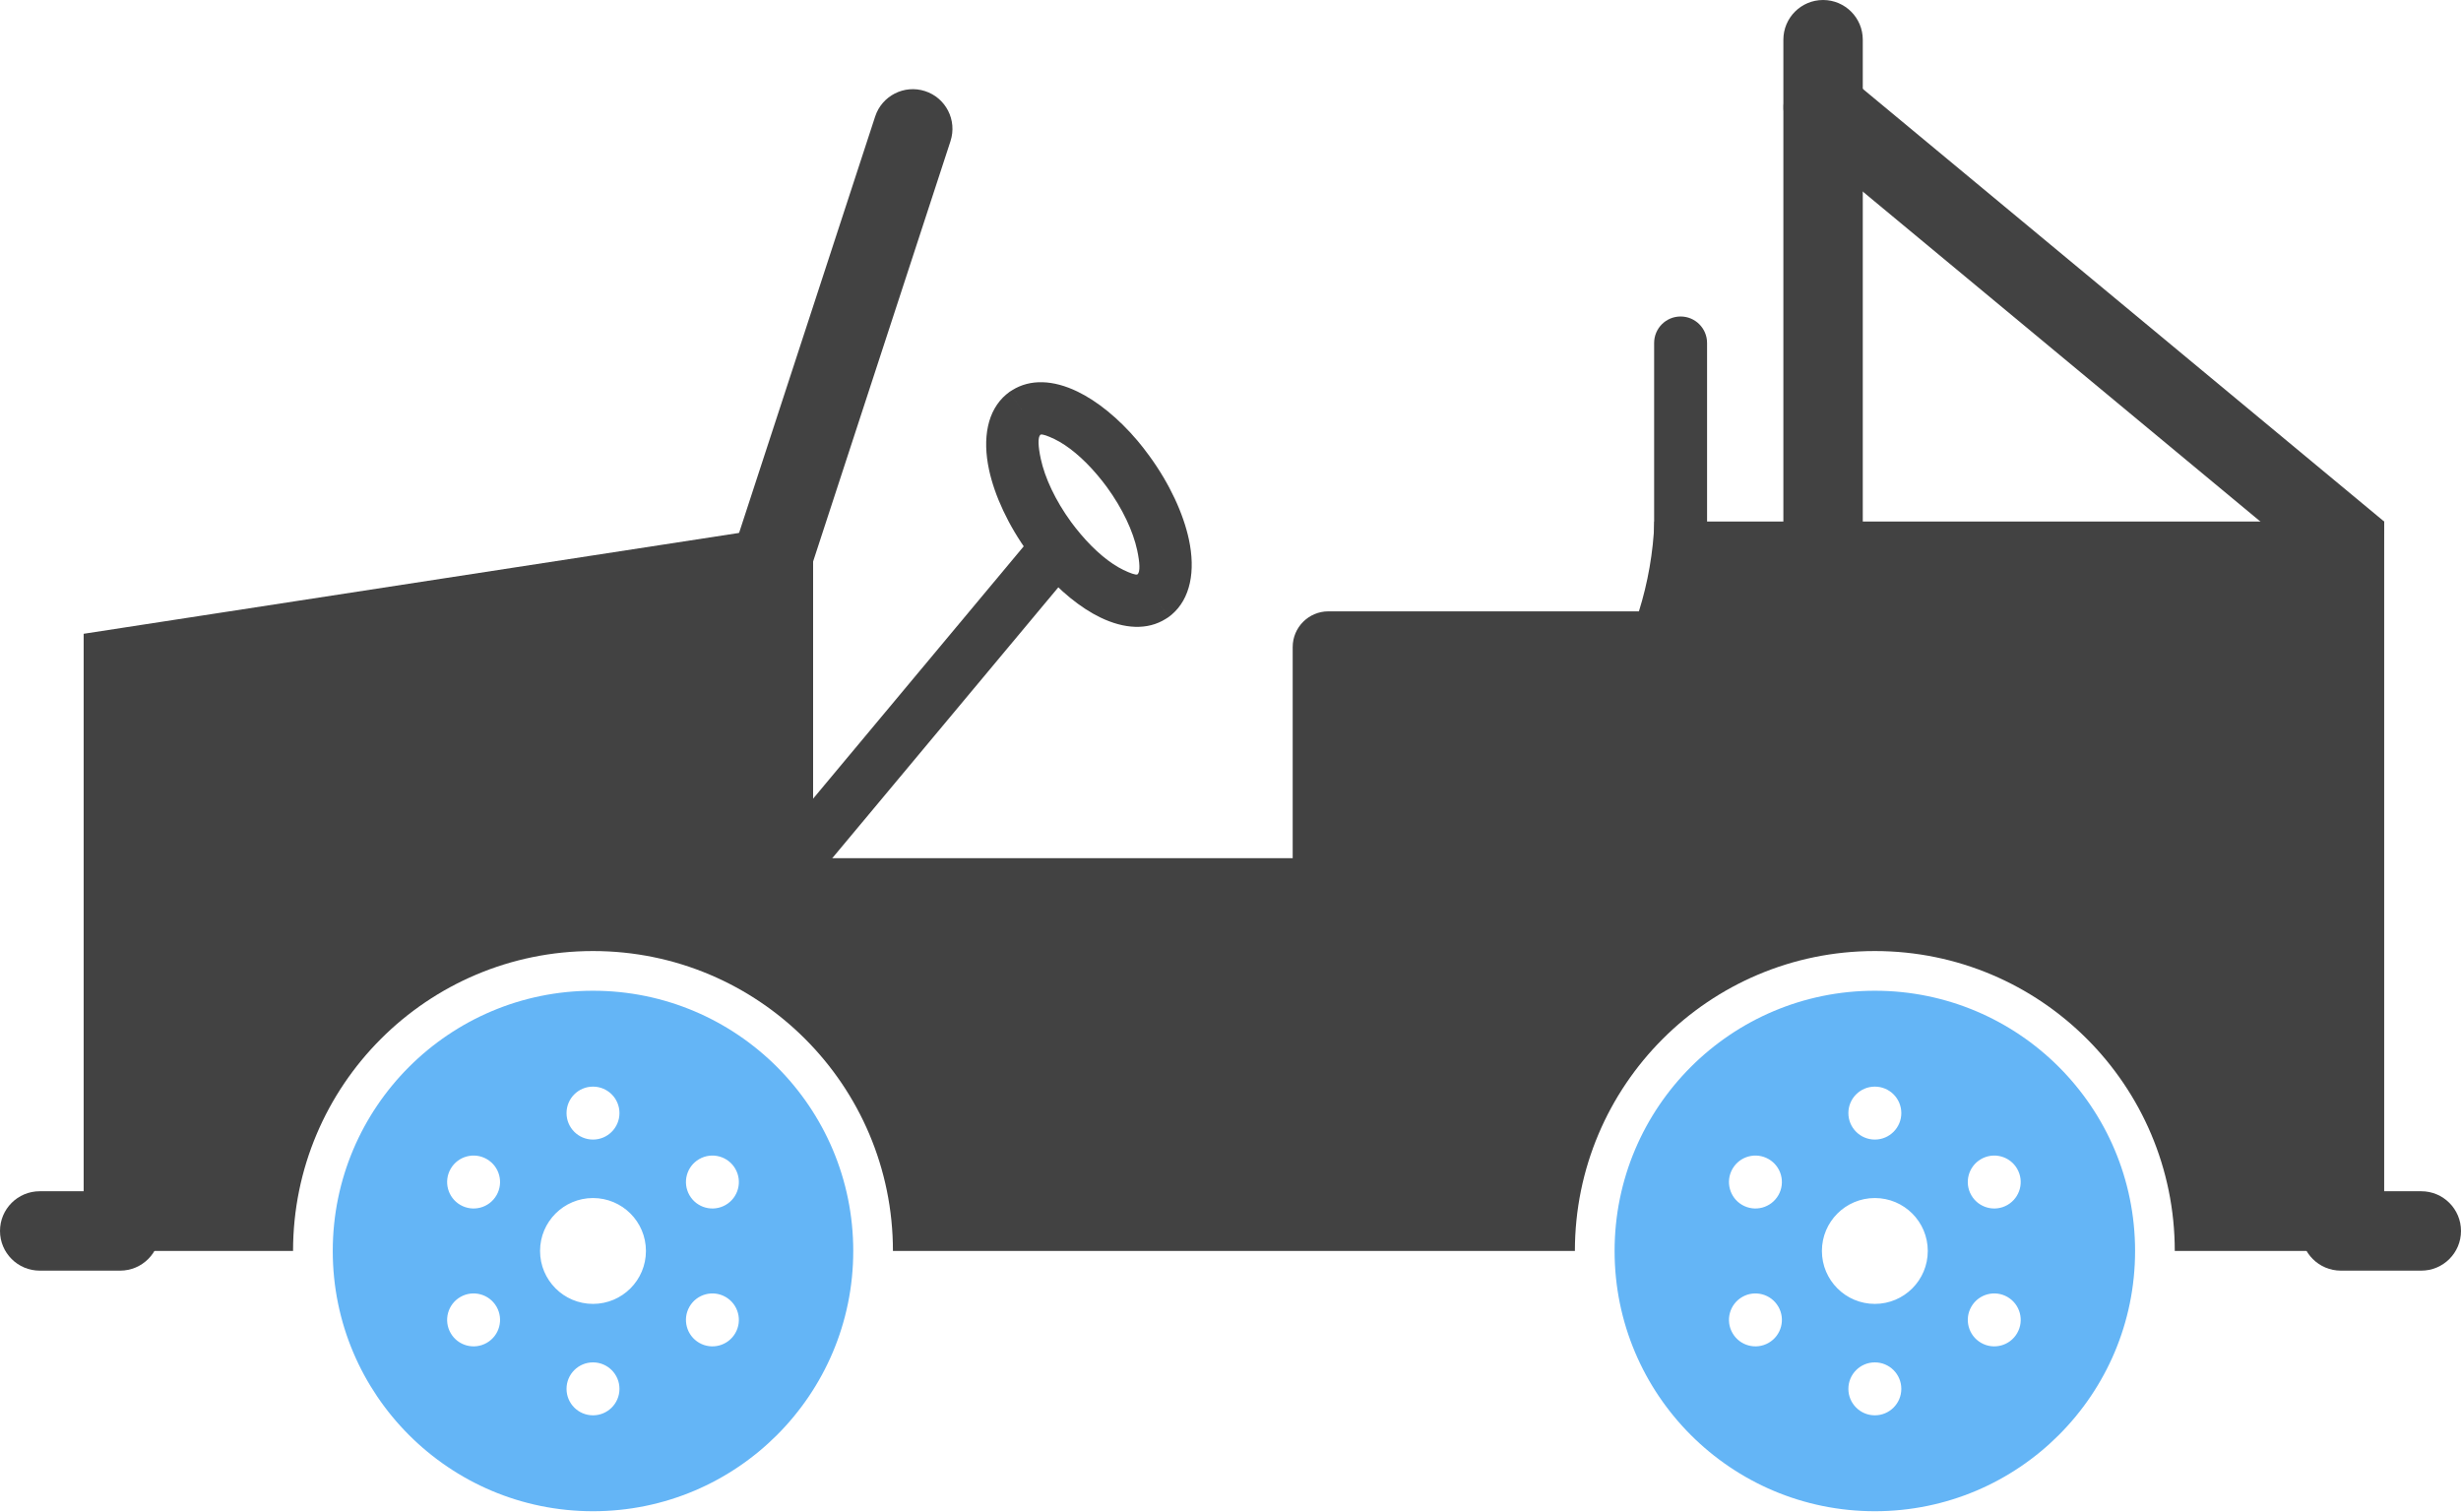
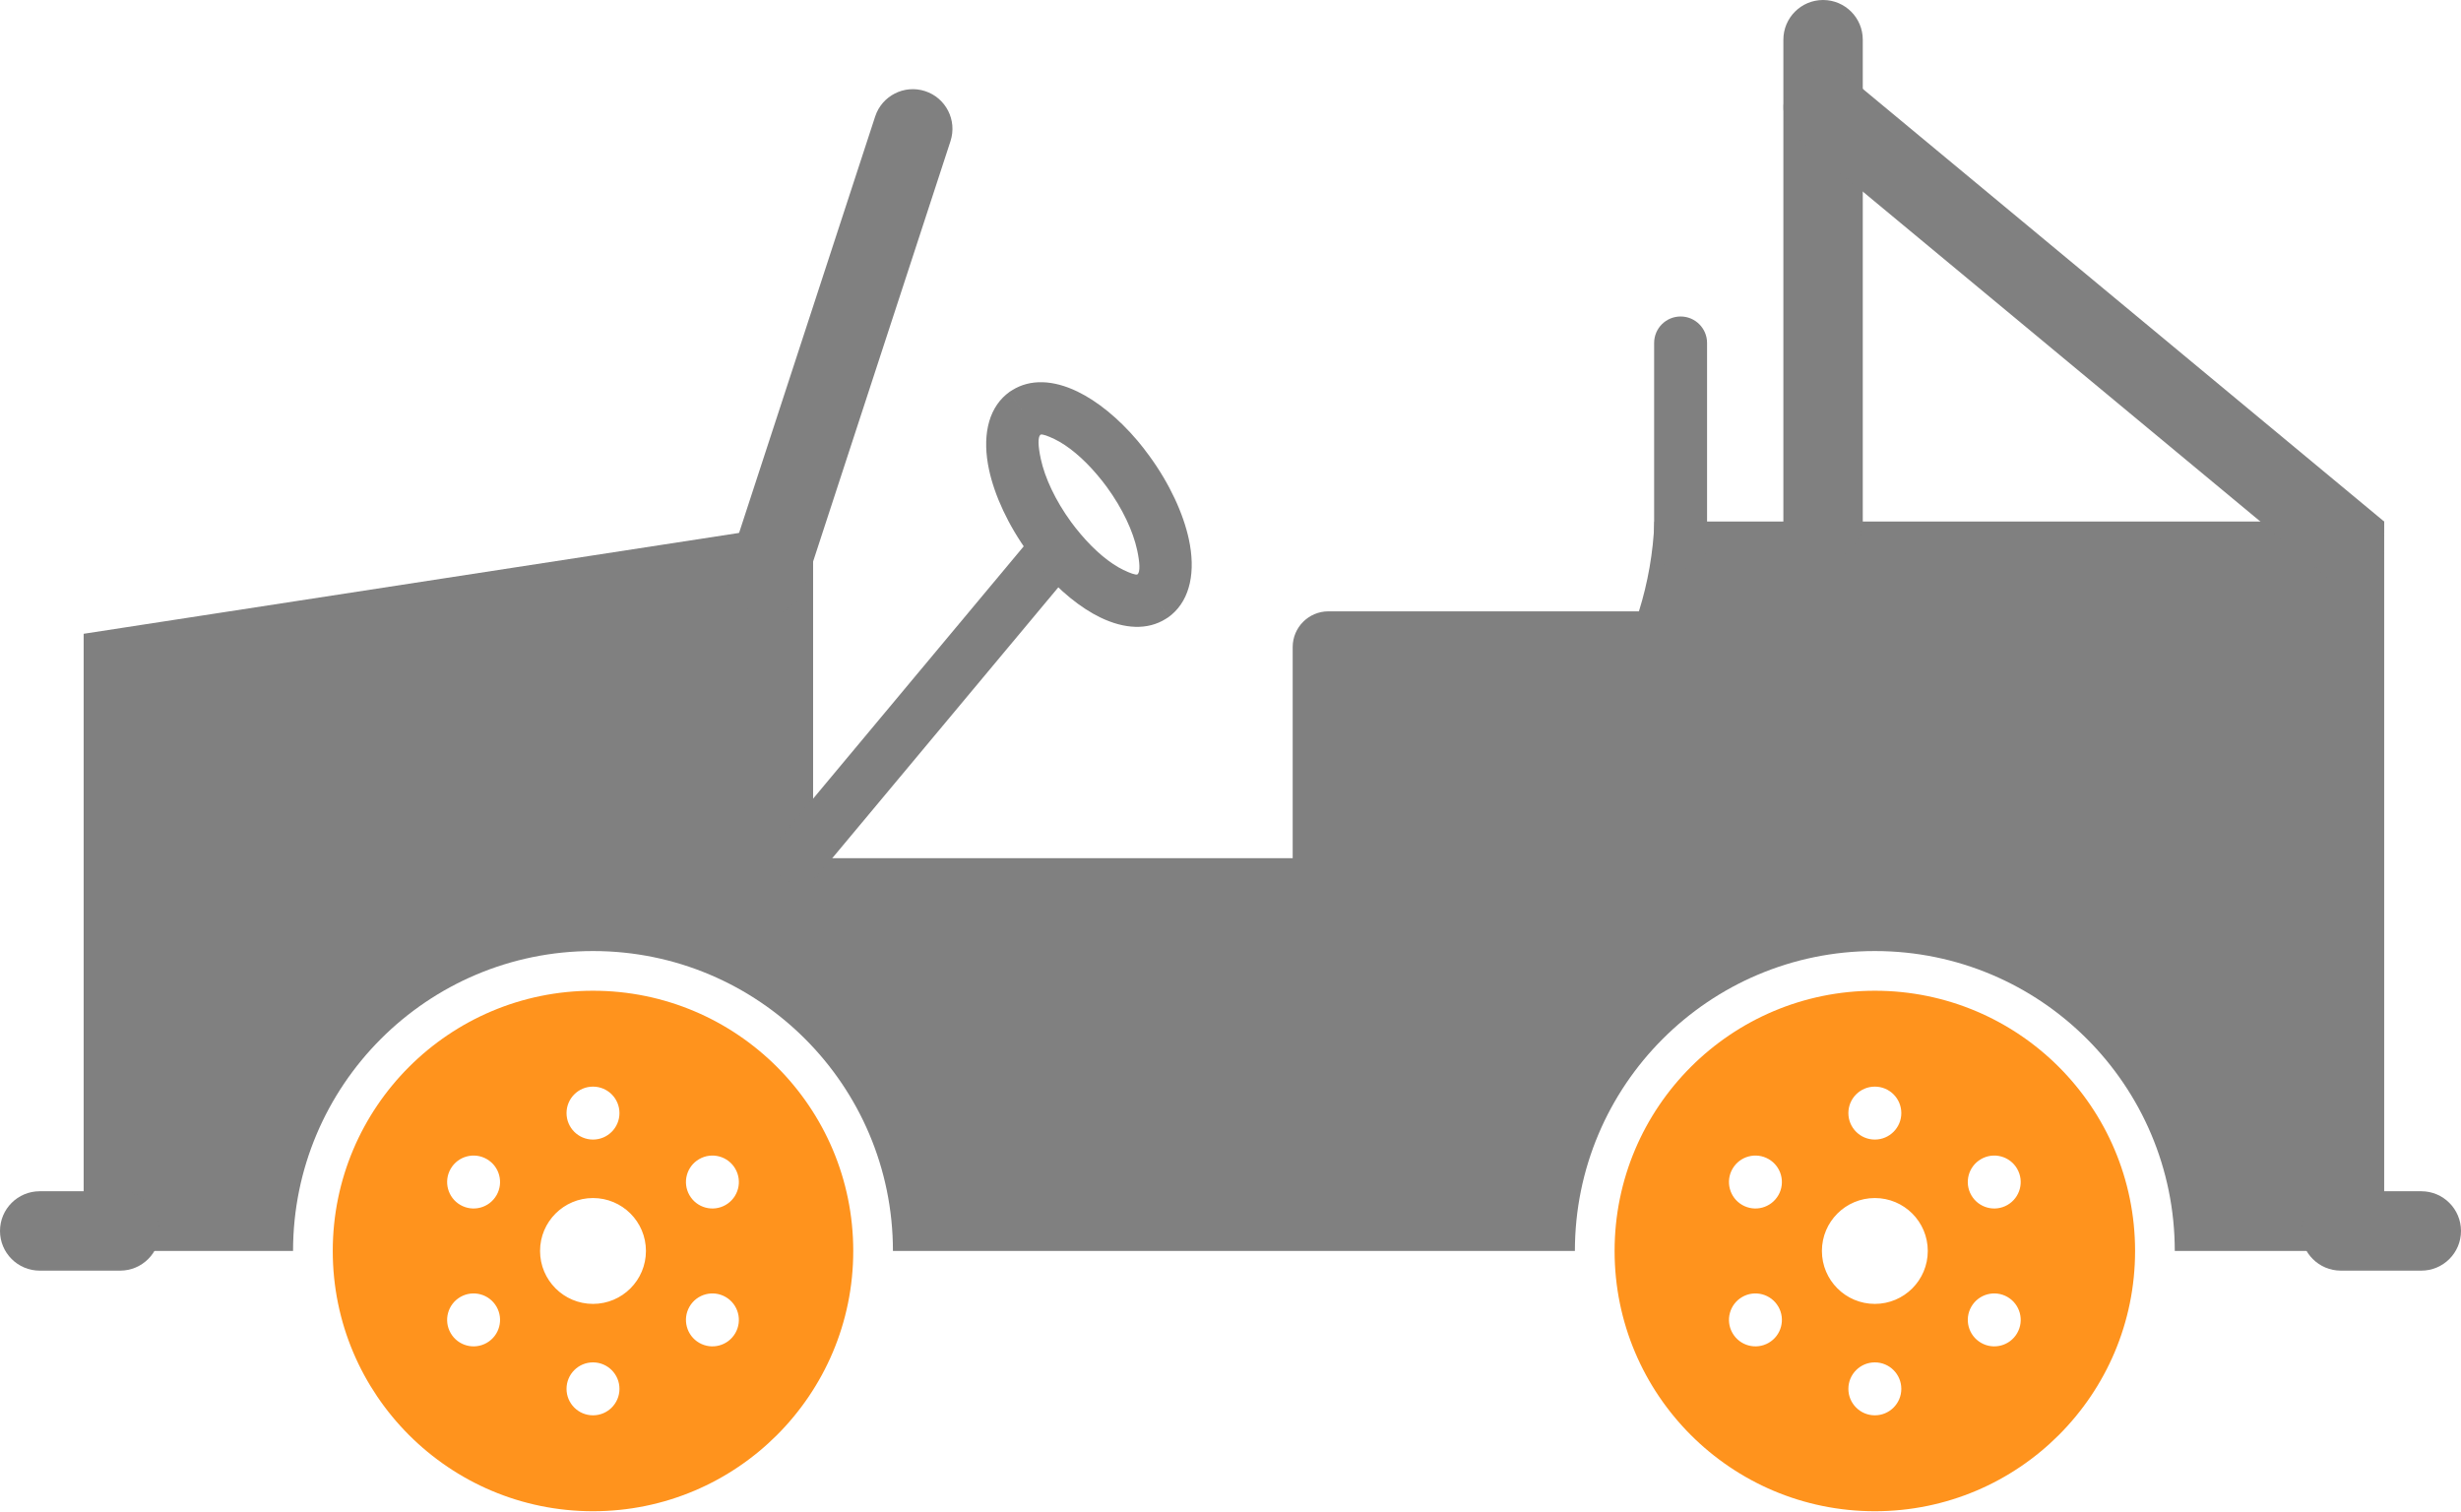
<svg xmlns="http://www.w3.org/2000/svg" id="Layer_2" data-name="Layer 2" viewBox="0 0 179.82 110.424">
  <g id="Color">
-     <path d="M43.329,72.393c10.502,0,19.016,8.514,19.016,19.015s-8.514,19.017-19.016,19.017-19.015-8.514-19.015-19.017,8.514-19.015,19.015-19.015h0ZM43.329,87.54c-2.136,0-3.868,1.731-3.868,3.867s1.731,3.868,3.868,3.868,3.868-1.731,3.868-3.868-1.731-3.867-3.868-3.867h0ZM43.329,79.399c-1.068,0-1.934.865-1.934,1.934s.866,1.934,1.934,1.934,1.934-.865,1.934-1.934-.866-1.934-1.934-1.934h0ZM43.329,99.549c-1.068,0-1.934.865-1.934,1.934s.866,1.934,1.934,1.934,1.934-.865,1.934-1.934-.866-1.934-1.934-1.934h0ZM53.728,85.403c-.534-.925-1.716-1.241-2.641-.707-.925.533-1.241,1.716-.707,2.641.534.925,1.716,1.242,2.641.708.925-.534,1.241-1.717.707-2.642h0ZM36.279,95.478c-.534-.925-1.717-1.242-2.641-.708-.925.534-1.242,1.717-.708,2.641.534.926,1.716,1.242,2.641.708.925-.533,1.242-1.716.708-2.641h0ZM53.728,97.411c.534-.924.217-2.106-.707-2.641-.925-.534-2.107-.217-2.641.708-.534.925-.217,2.107.707,2.641.925.534,2.107.218,2.641-.708h0ZM36.279,87.337c.534-.925.217-2.107-.708-2.641-.925-.534-2.107-.218-2.641.707-.534.925-.217,2.107.708,2.642.924.534,2.107.217,2.641-.708Z" fill="#64b5f6" fill-rule="evenodd" />
-     <path d="M136.991,72.393c10.502,0,19.015,8.514,19.015,19.015s-8.513,19.017-19.015,19.017-19.016-8.514-19.016-19.017,8.514-19.015,19.016-19.015h0ZM136.991,87.54c-2.136,0-3.868,1.731-3.868,3.867s1.731,3.868,3.868,3.868,3.868-1.731,3.868-3.868-1.732-3.867-3.868-3.867h0ZM136.991,79.399c-1.068,0-1.934.865-1.934,1.934s.866,1.934,1.934,1.934,1.934-.865,1.934-1.934-.866-1.934-1.934-1.934h0ZM136.991,99.549c-1.068,0-1.934.865-1.934,1.934s.866,1.934,1.934,1.934,1.934-.865,1.934-1.934-.866-1.934-1.934-1.934h0ZM147.39,85.403c-.534-.925-1.716-1.241-2.641-.707-.925.533-1.242,1.716-.708,2.641.534.925,1.716,1.242,2.641.708.925-.534,1.242-1.717.707-2.642h0ZM129.94,95.478c-.534-.925-1.716-1.242-2.641-.708-.925.534-1.242,1.717-.707,2.641.534.926,1.716,1.242,2.641.708.925-.533,1.241-1.716.708-2.641h0ZM147.39,97.411c.534-.924.217-2.106-.707-2.641-.925-.534-2.107-.217-2.641.708-.534.925-.217,2.107.708,2.641.924.534,2.107.218,2.641-.708h0ZM129.94,87.337c.534-.925.217-2.107-.708-2.641-.925-.534-2.107-.218-2.641.707-.534.925-.217,2.107.707,2.642.925.534,2.107.217,2.641-.708Z" fill="#64b5f6" fill-rule="evenodd" />
+     <path d="M43.329,72.393c10.502,0,19.016,8.514,19.016,19.015s-8.514,19.017-19.016,19.017-19.015-8.514-19.015-19.017,8.514-19.015,19.015-19.015h0ZM43.329,87.54c-2.136,0-3.868,1.731-3.868,3.867s1.731,3.868,3.868,3.868,3.868-1.731,3.868-3.868-1.731-3.867-3.868-3.867h0ZM43.329,79.399c-1.068,0-1.934.865-1.934,1.934s.866,1.934,1.934,1.934,1.934-.865,1.934-1.934-.866-1.934-1.934-1.934h0ZM43.329,99.549c-1.068,0-1.934.865-1.934,1.934s.866,1.934,1.934,1.934,1.934-.865,1.934-1.934-.866-1.934-1.934-1.934h0ZM53.728,85.403c-.534-.925-1.716-1.241-2.641-.707-.925.533-1.241,1.716-.707,2.641.534.925,1.716,1.242,2.641.708.925-.534,1.241-1.717.707-2.642h0ZM36.279,95.478c-.534-.925-1.717-1.242-2.641-.708-.925.534-1.242,1.717-.708,2.641.534.926,1.716,1.242,2.641.708.925-.533,1.242-1.716.708-2.641h0ZM53.728,97.411c.534-.924.217-2.106-.707-2.641-.925-.534-2.107-.217-2.641.708-.534.925-.217,2.107.707,2.641.925.534,2.107.218,2.641-.708h0ZM36.279,87.337c.534-.925.217-2.107-.708-2.641-.925-.534-2.107-.218-2.641.707-.534.925-.217,2.107.708,2.642.924.534,2.107.217,2.641-.708Z" fill="#FF931D" fill-rule="evenodd" />
+     <path d="M136.991,72.393c10.502,0,19.015,8.514,19.015,19.015s-8.513,19.017-19.015,19.017-19.016-8.514-19.016-19.017,8.514-19.015,19.016-19.015h0ZM136.991,87.54c-2.136,0-3.868,1.731-3.868,3.867s1.731,3.868,3.868,3.868,3.868-1.731,3.868-3.868-1.732-3.867-3.868-3.867h0ZM136.991,79.399c-1.068,0-1.934.865-1.934,1.934s.866,1.934,1.934,1.934,1.934-.865,1.934-1.934-.866-1.934-1.934-1.934h0ZM136.991,99.549c-1.068,0-1.934.865-1.934,1.934s.866,1.934,1.934,1.934,1.934-.865,1.934-1.934-.866-1.934-1.934-1.934h0ZM147.39,85.403c-.534-.925-1.716-1.241-2.641-.707-.925.533-1.242,1.716-.708,2.641.534.925,1.716,1.242,2.641.708.925-.534,1.242-1.717.707-2.642h0ZM129.94,95.478c-.534-.925-1.716-1.242-2.641-.708-.925.534-1.242,1.717-.707,2.641.534.926,1.716,1.242,2.641.708.925-.533,1.241-1.716.708-2.641h0ZM147.39,97.411c.534-.924.217-2.106-.707-2.641-.925-.534-2.107-.217-2.641.708-.534.925-.217,2.107.708,2.641.924.534,2.107.218,2.641-.708h0ZM129.94,87.337c.534-.925.217-2.107-.708-2.641-.925-.534-2.107-.218-2.641.707-.534.925-.217,2.107.707,2.642.925.534,2.107.217,2.641-.708Z" fill="#FF931D" fill-rule="evenodd" />
  </g>
  <g id="Grey">
-     <path d="M174.207,91.407v-53.298h-53.32c-.091,2.274-.483,4.475-1.135,6.562h-22.688c-1.441,0-2.61,1.168-2.61,2.61v15.427h-35.042v-24.6L6.113,46.31v45.098h15.3c0-12.103,9.813-21.916,21.916-21.916s21.916,9.813,21.916,21.916h49.829c0-12.103,9.813-21.916,21.916-21.916s21.916,9.813,21.916,21.916h15.3Z" fill="#424242" fill-rule="evenodd" />
-     <path d="M69.452,10.306c.494-1.521-.338-3.154-1.858-3.648-1.521-.494-3.154.338-3.649,1.858l-10.654,32.602c-.495,1.52.337,3.154,1.858,3.649,1.521.494,3.154-.338,3.649-1.858l10.655-32.603Z" fill="#424242" />
-     <path d="M124.732,25.06c0-1.067-.866-1.934-1.934-1.934s-1.934.866-1.934,1.934v14.623c0,1.067.866,1.934,1.934,1.934s1.934-.866,1.934-1.934v-14.623Z" fill="#424242" />
-     <path d="M136.109,2.901c0-1.603-1.299-2.901-2.901-2.901s-2.901,1.299-2.901,2.901v35.208c0,1.602,1.299,2.901,2.901,2.901s2.901-1.299,2.901-2.901V2.901Z" fill="#424242" />
-     <path d="M134.931,5.516c-1.283-.95-3.094-.682-4.045.601-.951,1.283-.682,3.095.601,4.046,13.092,10.864,26.184,21.728,39.276,32.594l3.322.087.123-4.733-.437-.363L134.931,5.516Z" fill="#424242" />
-     <path d="M8.779,92.845c1.602,0,2.901-1.299,2.901-2.9s-1.299-2.901-2.901-2.901H2.901c-1.602,0-2.901,1.299-2.901,2.901s1.299,2.9,2.901,2.9h5.878Z" fill="#424242" />
-     <path d="M56.86,61.416c-.684.818-.576,2.035.242,2.72.817.684,2.035.575,2.719-.242l18.887-22.631c.684-.817-.085-1.436-.903-2.121-.818-.684-1.374-1.174-2.058-.356l-18.888,22.631Z" fill="#424242" />
-     <path d="M73.53,28.819c.066-.057.135-.11.204-.161l1.141,1.556-1.143-1.561c.073-.053.148-.1.226-.142,1.327-.835,3.016-.748,4.771.101,1.438.694,2.993,1.942,4.393,3.599.267.316.555.685.861,1.105,1.489,2.042,2.482,4.22,2.884,6.09.499,2.322.119,4.342-1.26,5.508-.066.056-.135.11-.205.16l-1.141-1.556,1.143,1.561c-.073.053-.148.101-.226.143-1.327.835-3.016.747-4.772-.101-1.438-.694-2.992-1.942-4.393-3.599-.267-.316-.555-.685-.862-1.106-1.489-2.042-2.482-4.22-2.884-6.089-.499-2.323-.119-4.343,1.26-5.508h0ZM76.044,31.754l-.027.02-.002-.003c-.191.18-.166.836.032,1.755.298,1.384,1.062,3.035,2.22,4.624.2.273.433.567.696.879,1.05,1.242,2.153,2.148,3.124,2.617.505.243.868.367,1.008.332l.027-.02.002.003c.191-.18.165-.835-.032-1.754-.298-1.385-1.062-3.036-2.22-4.624-.199-.273-.432-.568-.695-.879-1.05-1.242-2.153-2.148-3.123-2.617-.505-.243-.868-.368-1.009-.333Z" fill="#424242" />
-     <path d="M176.919,92.845c1.602,0,2.901-1.299,2.901-2.9s-1.299-2.901-2.901-2.901h-5.878c-1.602,0-2.901,1.299-2.901,2.901s1.299,2.9,2.901,2.9h5.878Z" fill="#424242" />
+     <path d="M174.207,91.407v-53.298h-53.32c-.091,2.274-.483,4.475-1.135,6.562h-22.688c-1.441,0-2.61,1.168-2.61,2.61v15.427h-35.042v-24.6L6.113,46.31v45.098h15.3c0-12.103,9.813-21.916,21.916-21.916s21.916,9.813,21.916,21.916h49.829c0-12.103,9.813-21.916,21.916-21.916s21.916,9.813,21.916,21.916h15.3Z" fill="#808080" fill-rule="evenodd" />
+     <path d="M69.452,10.306c.494-1.521-.338-3.154-1.858-3.648-1.521-.494-3.154.338-3.649,1.858l-10.654,32.602c-.495,1.52.337,3.154,1.858,3.649,1.521.494,3.154-.338,3.649-1.858l10.655-32.603Z" fill="#808080" />
+     <path d="M124.732,25.06c0-1.067-.866-1.934-1.934-1.934s-1.934.866-1.934,1.934v14.623c0,1.067.866,1.934,1.934,1.934s1.934-.866,1.934-1.934v-14.623Z" fill="#808080" />
+     <path d="M136.109,2.901c0-1.603-1.299-2.901-2.901-2.901s-2.901,1.299-2.901,2.901v35.208c0,1.602,1.299,2.901,2.901,2.901s2.901-1.299,2.901-2.901V2.901Z" fill="#808080" />
+     <path d="M134.931,5.516c-1.283-.95-3.094-.682-4.045.601-.951,1.283-.682,3.095.601,4.046,13.092,10.864,26.184,21.728,39.276,32.594l3.322.087.123-4.733-.437-.363L134.931,5.516Z" fill="#808080" />
+     <path d="M8.779,92.845c1.602,0,2.901-1.299,2.901-2.9s-1.299-2.901-2.901-2.901H2.901c-1.602,0-2.901,1.299-2.901,2.901s1.299,2.9,2.901,2.9h5.878Z" fill="#808080" />
+     <path d="M56.86,61.416c-.684.818-.576,2.035.242,2.72.817.684,2.035.575,2.719-.242l18.887-22.631c.684-.817-.085-1.436-.903-2.121-.818-.684-1.374-1.174-2.058-.356l-18.888,22.631Z" fill="#808080" />
+     <path d="M73.53,28.819c.066-.057.135-.11.204-.161l1.141,1.556-1.143-1.561c.073-.053.148-.1.226-.142,1.327-.835,3.016-.748,4.771.101,1.438.694,2.993,1.942,4.393,3.599.267.316.555.685.861,1.105,1.489,2.042,2.482,4.22,2.884,6.09.499,2.322.119,4.342-1.26,5.508-.066.056-.135.11-.205.16l-1.141-1.556,1.143,1.561c-.073.053-.148.101-.226.143-1.327.835-3.016.747-4.772-.101-1.438-.694-2.992-1.942-4.393-3.599-.267-.316-.555-.685-.862-1.106-1.489-2.042-2.482-4.22-2.884-6.089-.499-2.323-.119-4.343,1.26-5.508h0ZM76.044,31.754l-.027.02-.002-.003c-.191.18-.166.836.032,1.755.298,1.384,1.062,3.035,2.22,4.624.2.273.433.567.696.879,1.05,1.242,2.153,2.148,3.124,2.617.505.243.868.367,1.008.332l.027-.02.002.003c.191-.18.165-.835-.032-1.754-.298-1.385-1.062-3.036-2.22-4.624-.199-.273-.432-.568-.695-.879-1.05-1.242-2.153-2.148-3.123-2.617-.505-.243-.868-.368-1.009-.333Z" fill="#808080" />
+     <path d="M176.919,92.845c1.602,0,2.901-1.299,2.901-2.9s-1.299-2.901-2.901-2.901h-5.878c-1.602,0-2.901,1.299-2.901,2.901s1.299,2.9,2.901,2.9h5.878Z" fill="#808080" />
  </g>
</svg>
